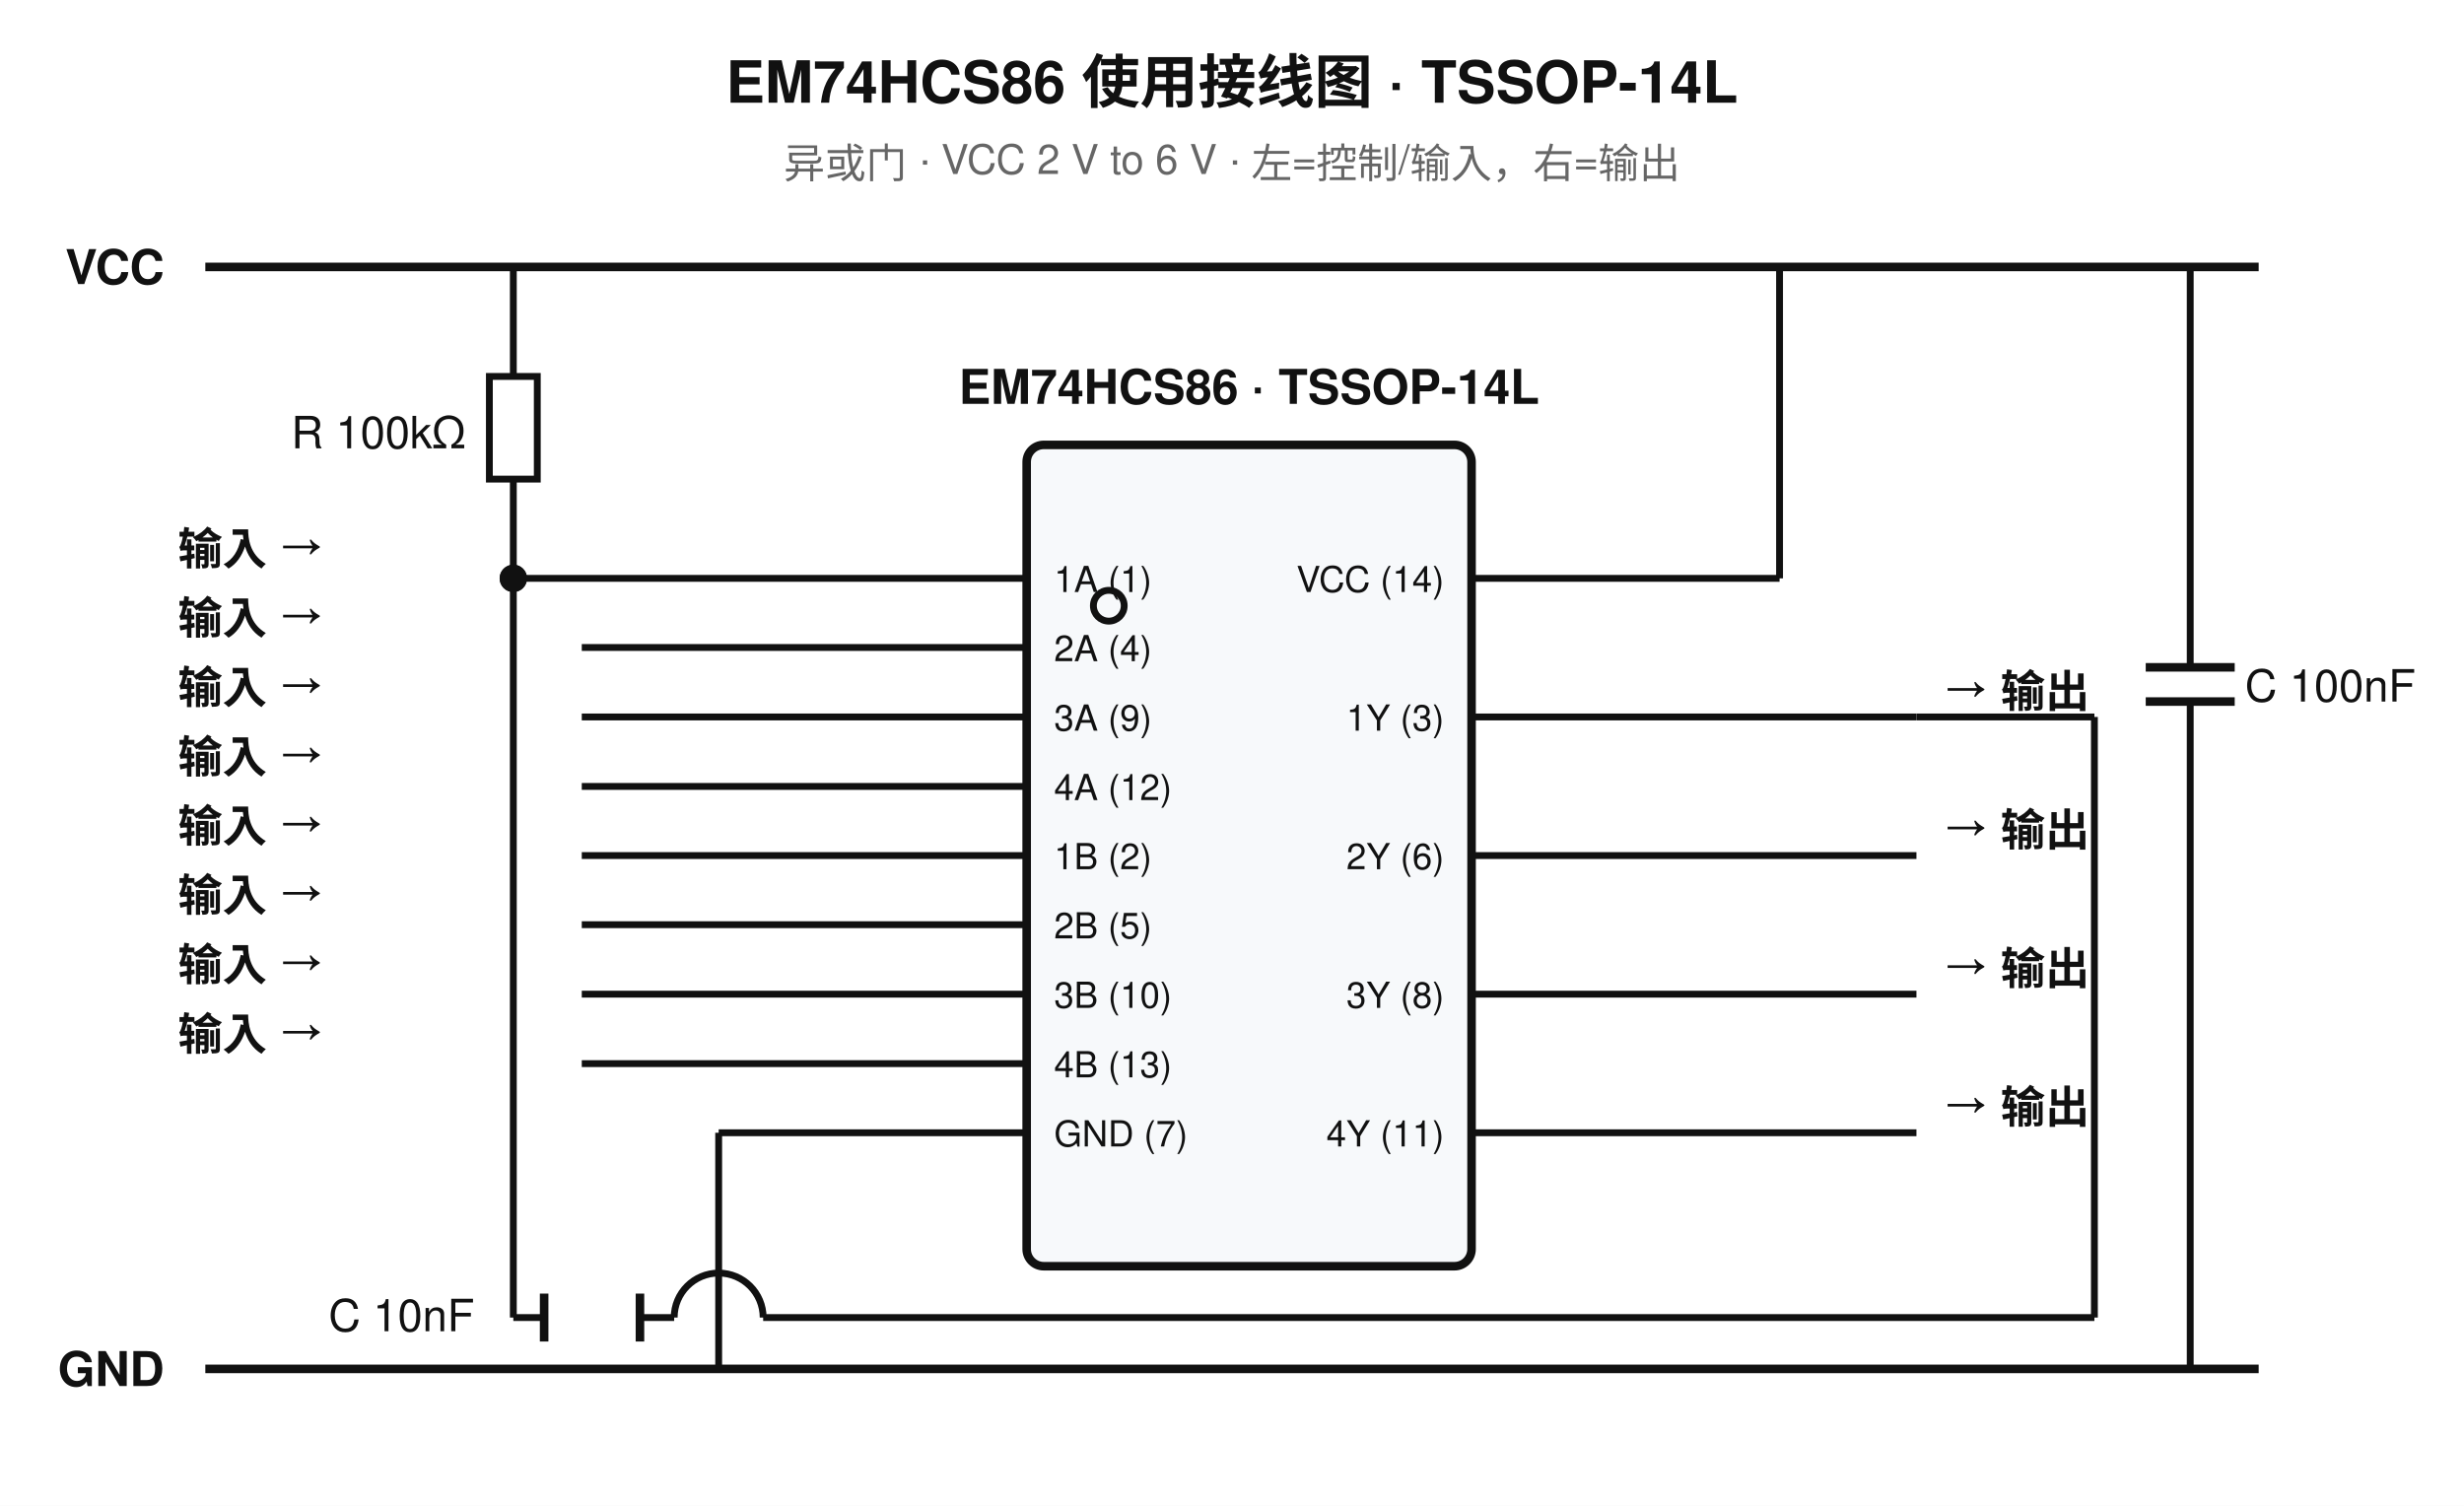
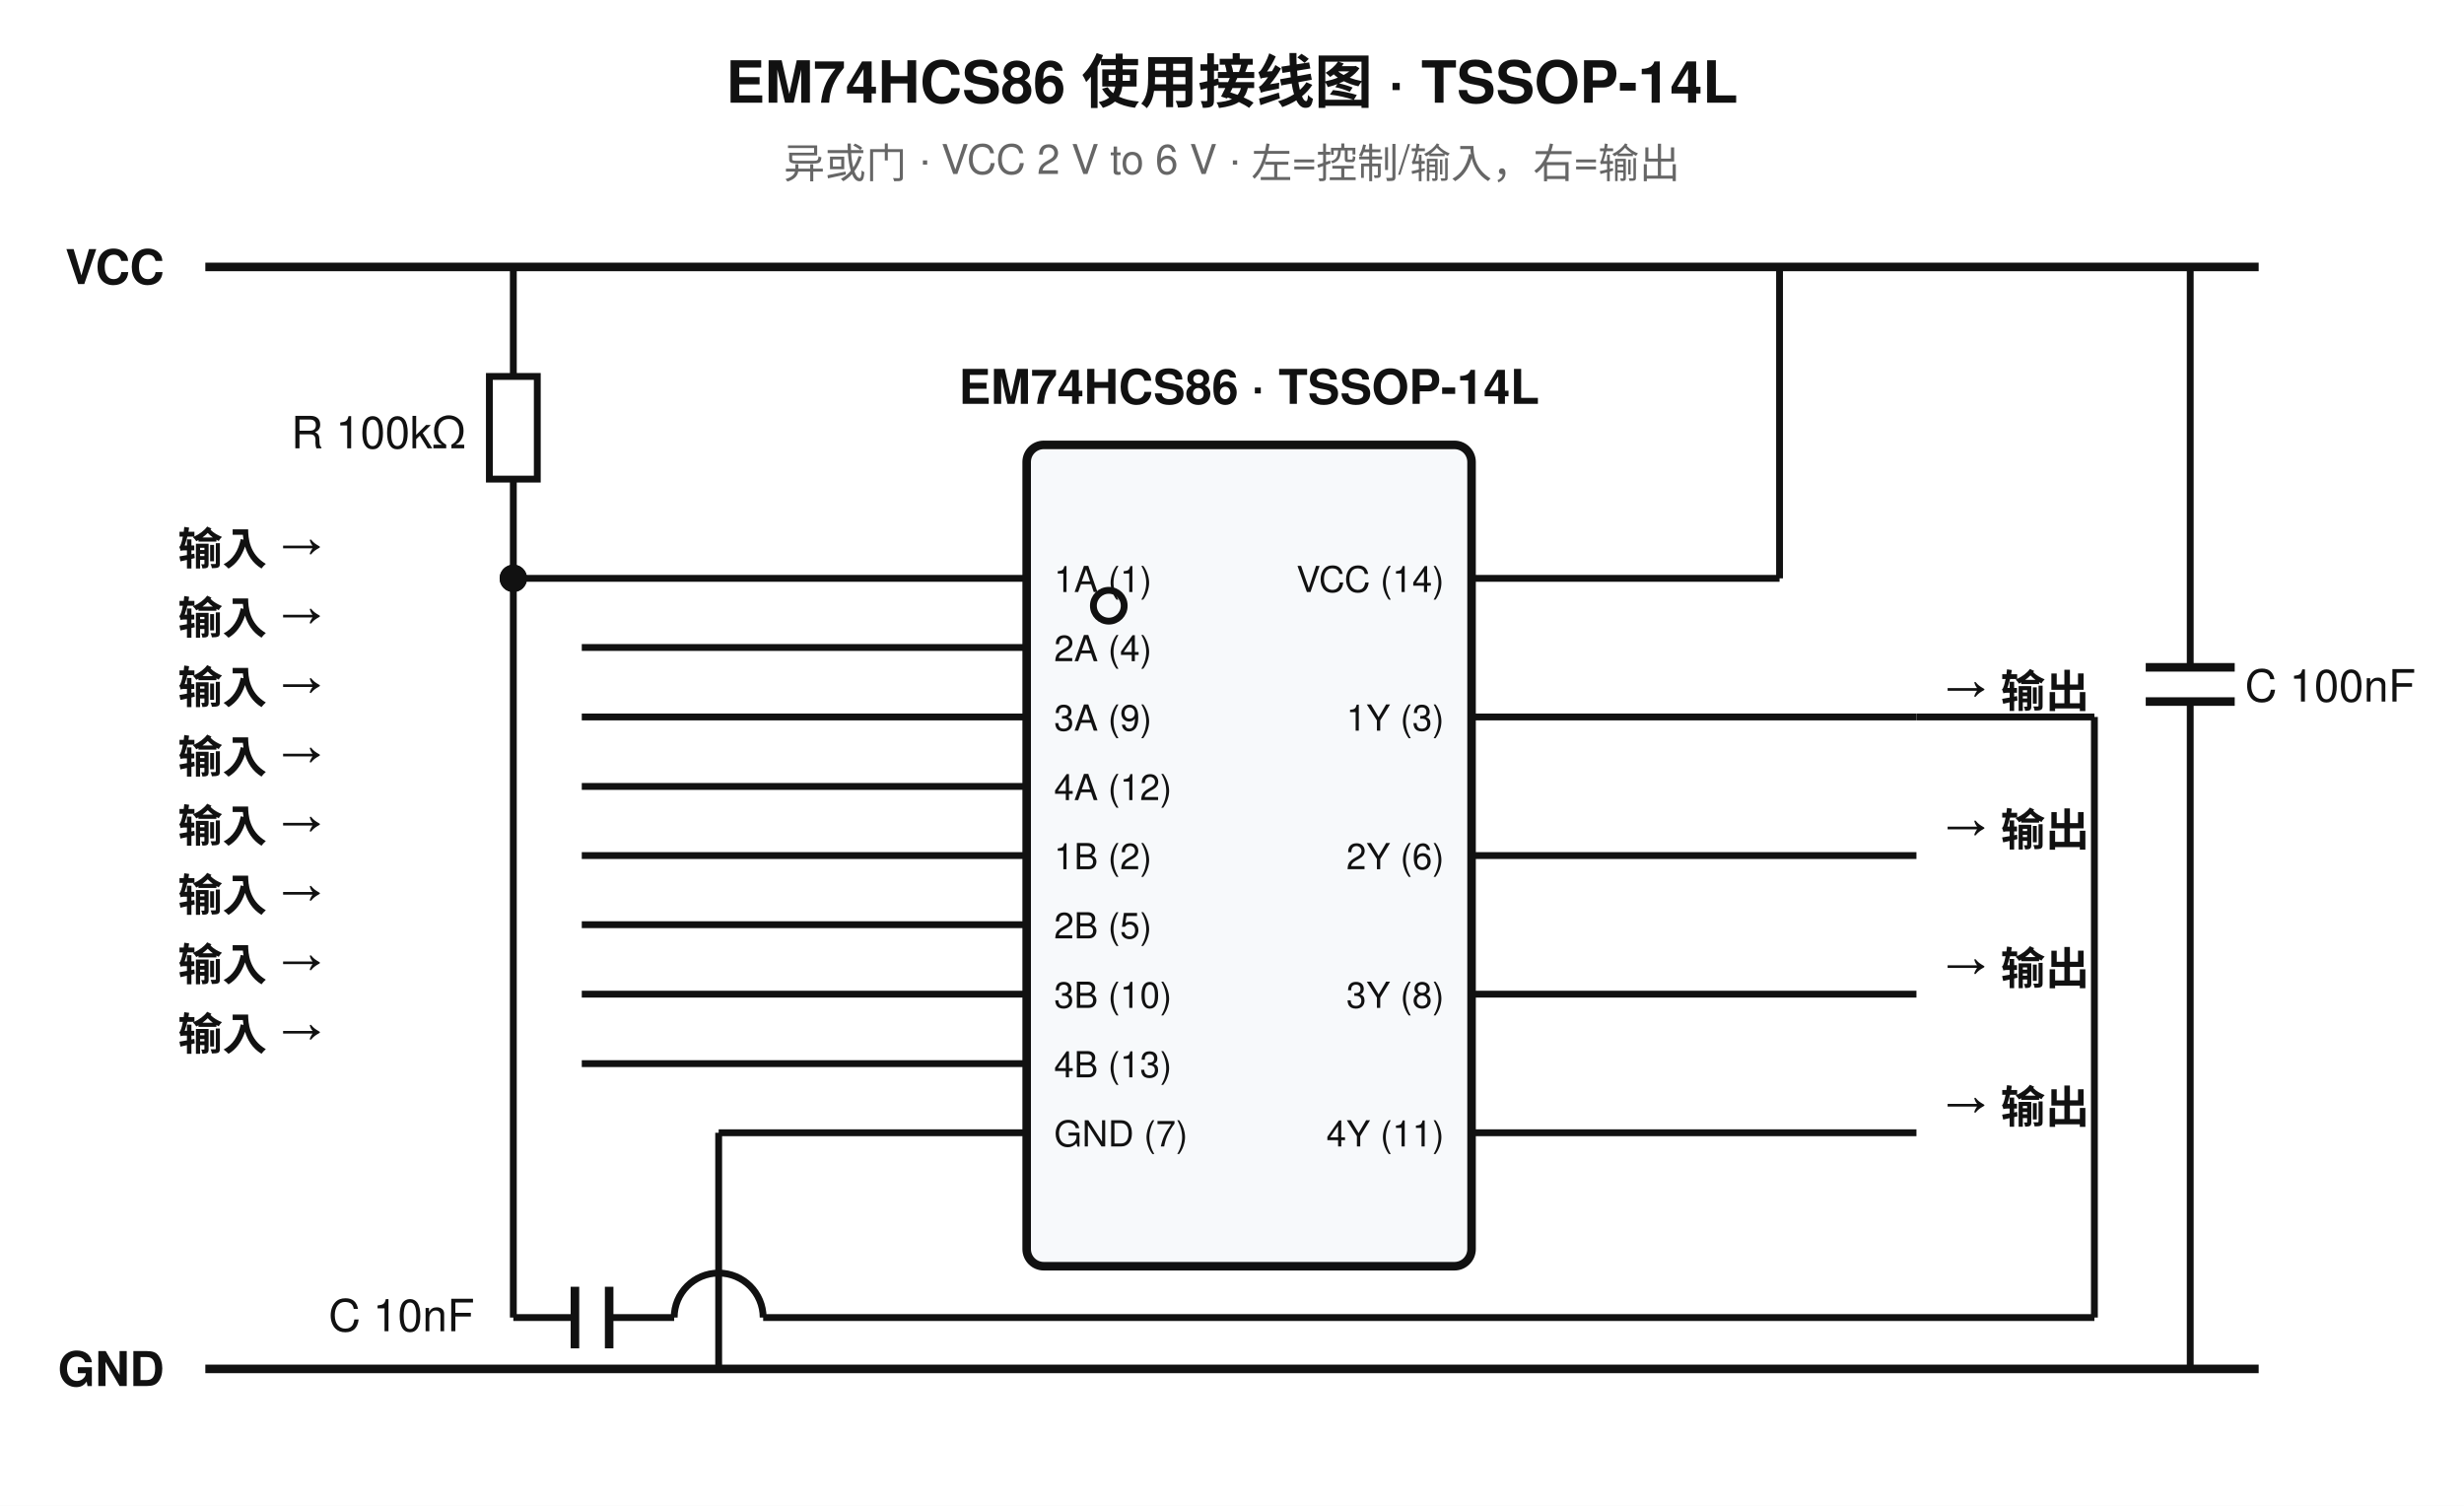
<svg xmlns="http://www.w3.org/2000/svg" viewBox="0 0 720 440" font-family="Helvetica,Arial,sans-serif">
  <rect width="720" height="440" fill="#fff" />
  <text x="360" y="30" text-anchor="middle" font-size="17" font-weight="bold" fill="#111">EM74HCS86 使用接线图 · TSSOP-14L</text>
  <text x="360" y="52" text-anchor="middle" font-size="12" fill="#666">异或门 · VCC 2 V to 6 V · 左=控制/输入，右=输出</text>
  <line x1="60" y1="78" x2="660" y2="78" stroke="#111" stroke-width="2.5" />
  <text x="48" y="83" text-anchor="end" font-size="14" font-weight="bold" fill="#111">VCC</text>
  <line x1="60" y1="400" x2="660" y2="400" stroke="#111" stroke-width="2.5" />
  <text x="48" y="405" text-anchor="end" font-size="14" font-weight="bold" fill="#111">GND</text>
  <text x="365" y="118" text-anchor="middle" font-size="14" font-weight="bold" fill="#111">EM74HCS86 · TSSOP-14L</text>
  <rect x="300" y="130" width="130" height="240" rx="5" fill="#f7f9fb" stroke="#111" stroke-width="2.5" />
  <text x="308" y="173.0" font-size="10.5" fill="#111">1A (1)</text>
  <line x1="300" y1="169.0" x2="150" y2="169.0" stroke="#111" stroke-width="2" />
  <line x1="150" y1="78" x2="150" y2="110.0" stroke="#111" stroke-width="2" />
  <rect x="143" y="110.0" width="14" height="30" fill="#fff" stroke="#111" stroke-width="2" />
  <line x1="150" y1="140.0" x2="150" y2="169.0" stroke="#111" stroke-width="2" />
  <circle cx="150" cy="169.0" r="4" fill="#111" />
  <text x="136" y="131.0" text-anchor="end" font-size="13" fill="#111">R 100kΩ</text>
  <text x="52" y="165.0" font-size="13" font-weight="bold" fill="#111">输入 →</text>
  <text x="308" y="193.2" font-size="10.5" fill="#111">2A (4)</text>
  <line x1="300" y1="189.2" x2="170" y2="189.2" stroke="#111" stroke-width="2" />
  <text x="52" y="185.2" font-size="13" font-weight="bold" fill="#111">输入 →</text>
  <text x="308" y="213.5" font-size="10.5" fill="#111">3A (9)</text>
  <line x1="300" y1="209.5" x2="170" y2="209.5" stroke="#111" stroke-width="2" />
  <text x="52" y="205.5" font-size="13" font-weight="bold" fill="#111">输入 →</text>
  <text x="308" y="233.8" font-size="10.5" fill="#111">4A (12)</text>
  <line x1="300" y1="229.8" x2="170" y2="229.8" stroke="#111" stroke-width="2" />
  <text x="52" y="225.8" font-size="13" font-weight="bold" fill="#111">输入 →</text>
  <text x="308" y="254.0" font-size="10.5" fill="#111">1B (2)</text>
  <line x1="300" y1="250.0" x2="170" y2="250.0" stroke="#111" stroke-width="2" />
  <text x="52" y="246.0" font-size="13" font-weight="bold" fill="#111">输入 →</text>
  <text x="308" y="274.2" font-size="10.5" fill="#111">2B (5)</text>
  <line x1="300" y1="270.2" x2="170" y2="270.2" stroke="#111" stroke-width="2" />
  <text x="52" y="266.2" font-size="13" font-weight="bold" fill="#111">输入 →</text>
  <text x="308" y="294.5" font-size="10.5" fill="#111">3B (10)</text>
  <line x1="300" y1="290.5" x2="170" y2="290.5" stroke="#111" stroke-width="2" />
  <text x="52" y="286.5" font-size="13" font-weight="bold" fill="#111">输入 →</text>
  <text x="308" y="314.8" font-size="10.5" fill="#111">4B (13)</text>
  <line x1="300" y1="310.8" x2="170" y2="310.8" stroke="#111" stroke-width="2" />
  <text x="52" y="306.8" font-size="13" font-weight="bold" fill="#111">输入 →</text>
  <text x="308" y="335.0" font-size="10.5" fill="#111">GND (7)</text>
  <line x1="300" y1="331.0" x2="210" y2="331.0" stroke="#111" stroke-width="2" />
  <line x1="210" y1="331.0" x2="210" y2="400" stroke="#111" stroke-width="2" />
  <text x="422" y="173.0" text-anchor="end" font-size="10.5" fill="#111">VCC (14)</text>
  <line x1="430" y1="169.0" x2="520" y2="169.0" stroke="#111" stroke-width="2" />
  <line x1="520" y1="169.0" x2="520" y2="78" stroke="#111" stroke-width="2" />
  <text x="422" y="213.5" text-anchor="end" font-size="10.5" fill="#111">1Y (3)</text>
  <line x1="430" y1="209.5" x2="560" y2="209.5" stroke="#111" stroke-width="2" />
  <text x="568" y="205.5" font-size="13" font-weight="bold" fill="#111">→ 输出</text>
  <text x="422" y="254.0" text-anchor="end" font-size="10.5" fill="#111">2Y (6)</text>
  <line x1="430" y1="250.0" x2="560" y2="250.0" stroke="#111" stroke-width="2" />
  <text x="568" y="246.0" font-size="13" font-weight="bold" fill="#111">→ 输出</text>
  <text x="422" y="294.5" text-anchor="end" font-size="10.5" fill="#111">3Y (8)</text>
  <line x1="430" y1="290.5" x2="560" y2="290.5" stroke="#111" stroke-width="2" />
  <text x="568" y="286.5" font-size="13" font-weight="bold" fill="#111">→ 输出</text>
  <text x="422" y="335.0" text-anchor="end" font-size="10.5" fill="#111">4Y (11)</text>
  <line x1="430" y1="331.0" x2="560" y2="331.0" stroke="#111" stroke-width="2" />
  <text x="568" y="327.0" font-size="13" font-weight="bold" fill="#111">→ 输出</text>
  <circle cx="324" cy="177.0" r="4.5" fill="none" stroke="#111" stroke-width="2" />
  <line x1="560" y1="209.5" x2="612" y2="209.5" stroke="#111" stroke-width="2" />
  <line x1="612" y1="209.5" x2="612" y2="385" stroke="#111" stroke-width="2" />
-   <line x1="159" y1="385" x2="150" y2="385" stroke="#111" stroke-width="2" />
-   <line x1="159" y1="378" x2="159" y2="392" stroke="#111" stroke-width="2.5" />
-   <line x1="187" y1="378" x2="187" y2="392" stroke="#111" stroke-width="2.5" />
-   <line x1="187" y1="385" x2="197" y2="385" stroke="#111" stroke-width="2" />
+   <line x1="168" y1="385" x2="150" y2="385" stroke="#111" stroke-width="2" />
+   <line x1="168" y1="376" x2="168" y2="394" stroke="#111" stroke-width="2.5" />
+   <line x1="178" y1="376" x2="178" y2="394" stroke="#111" stroke-width="2.5" />
+   <line x1="178" y1="385" x2="197" y2="385" stroke="#111" stroke-width="2" />
  <path d="M197,385 A13,13 0 0,1 223,385" fill="none" stroke="#111" stroke-width="2" />
  <line x1="223" y1="385" x2="612" y2="385" stroke="#111" stroke-width="2" />
  <text x="96" y="389" font-size="13" fill="#111">C 10nF</text>
  <line x1="150" y1="385" x2="150" y2="169.0" stroke="#111" stroke-width="2" />
  <circle cx="150" cy="169.0" r="4" fill="#111" />
  <text x="656" y="205" font-size="13" fill="#111">C 100nF</text>
  <line x1="640" y1="78" x2="640" y2="195" stroke="#111" stroke-width="2" />
  <line x1="627" y1="195" x2="653" y2="195" stroke="#111" stroke-width="2.5" />
  <line x1="627" y1="205" x2="653" y2="205" stroke="#111" stroke-width="2.5" />
  <line x1="640" y1="205" x2="640" y2="400" stroke="#111" stroke-width="2" />
</svg>
